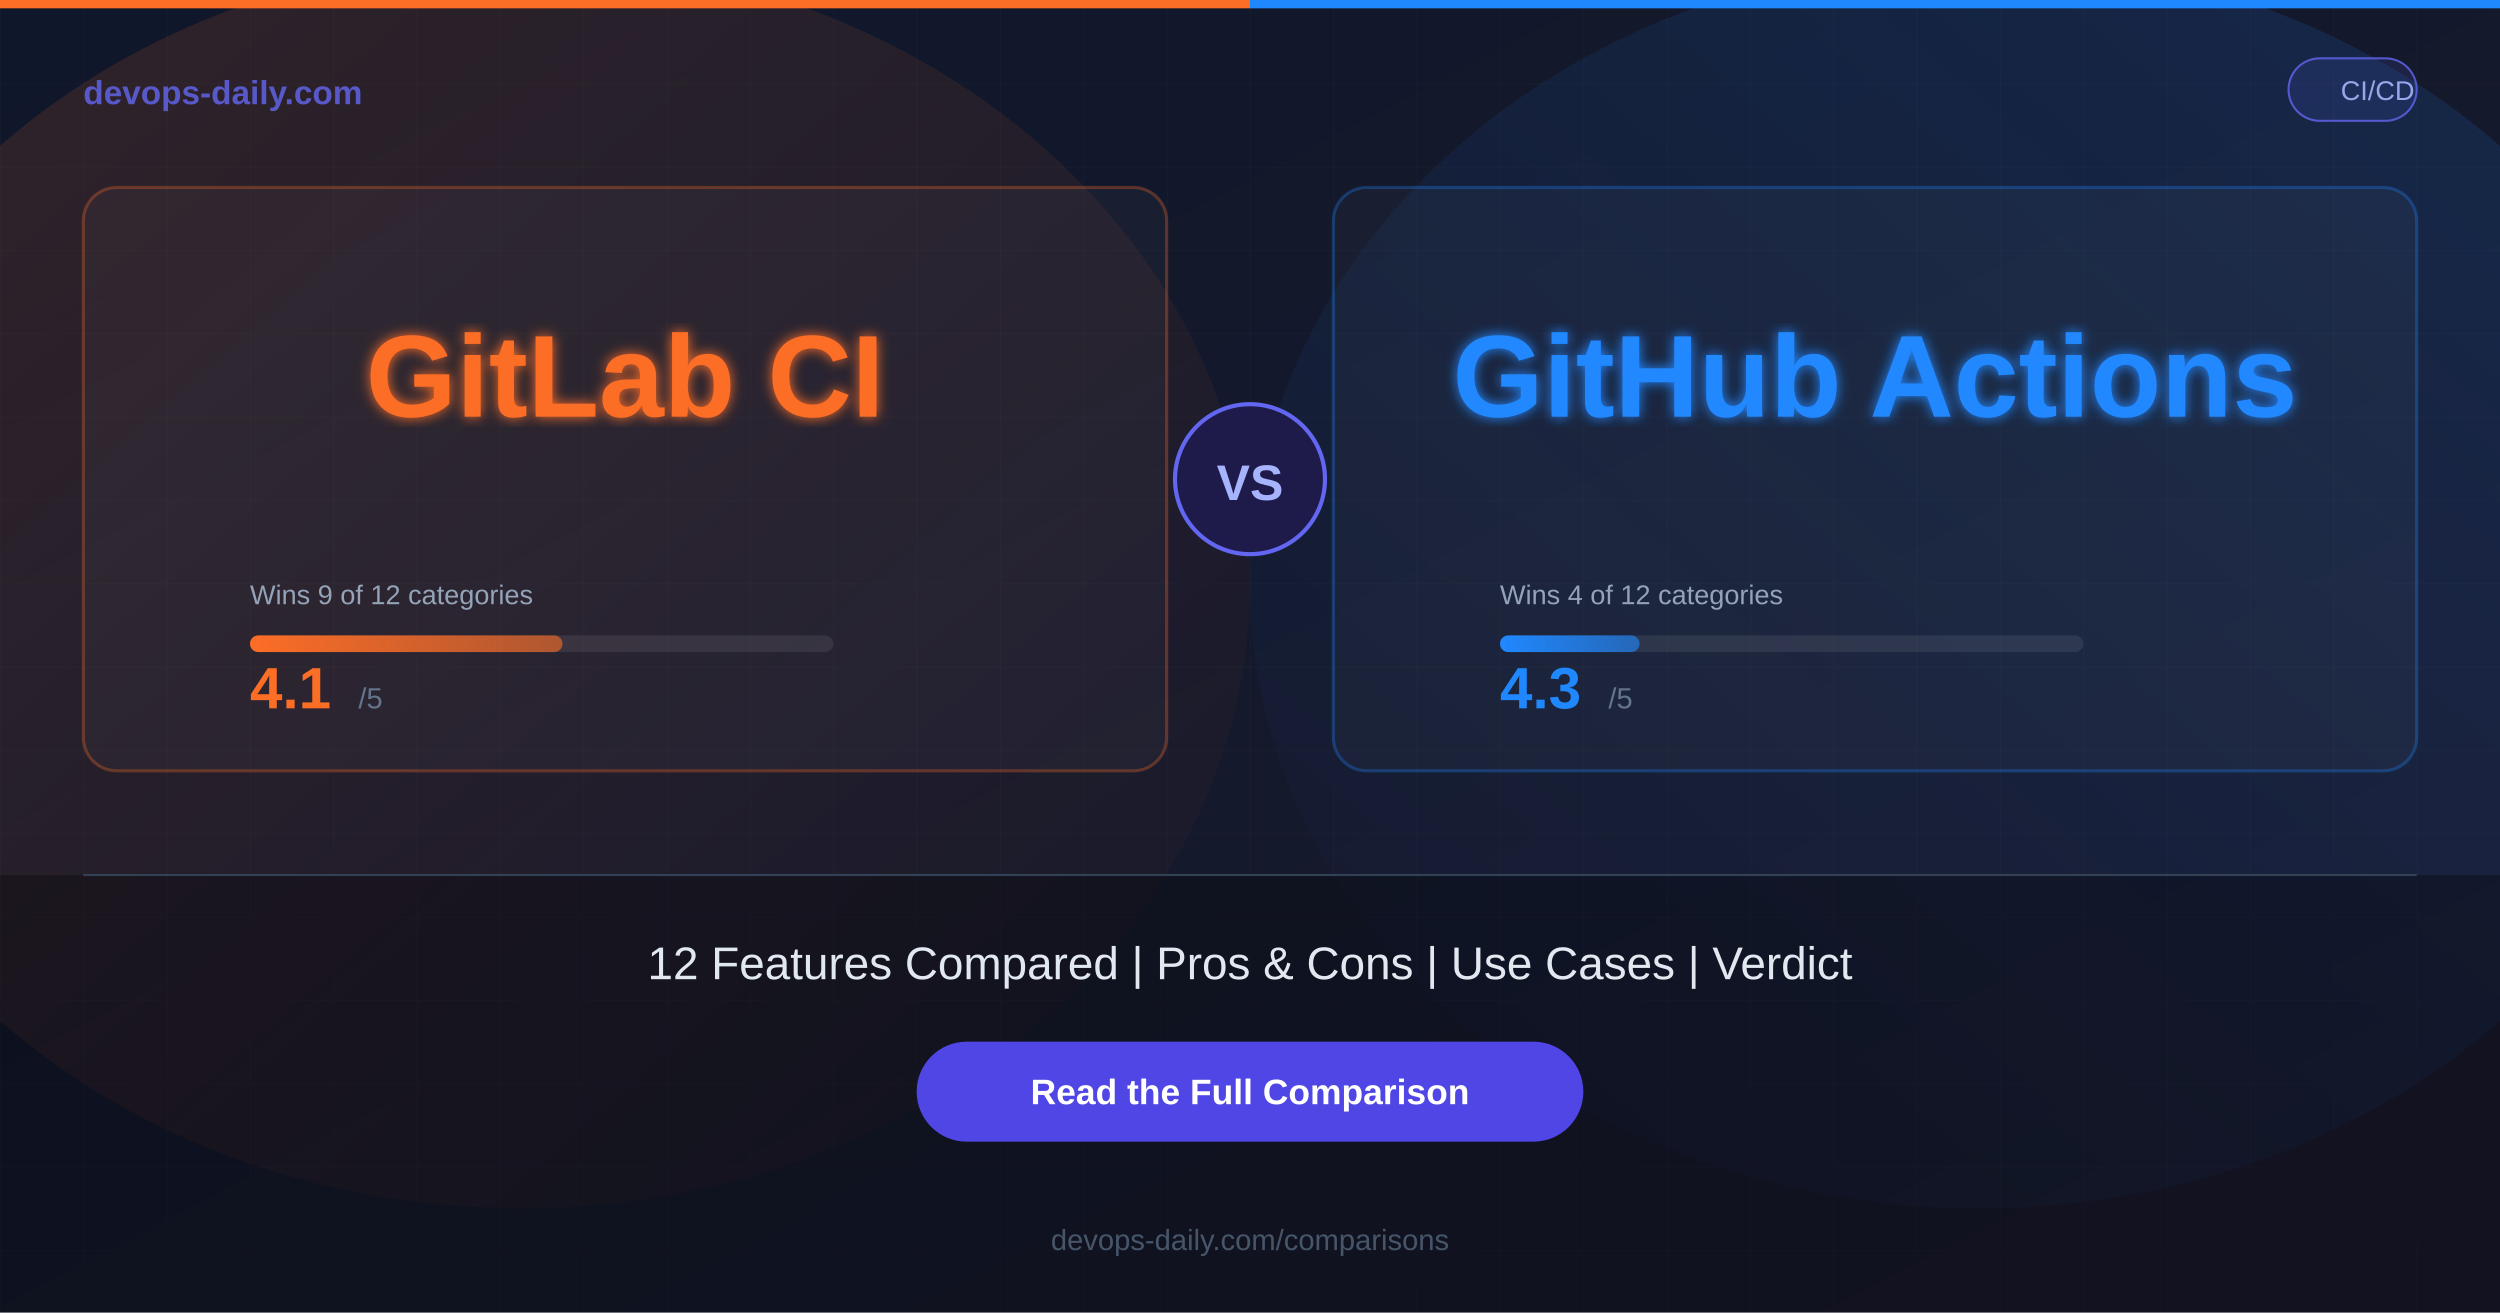
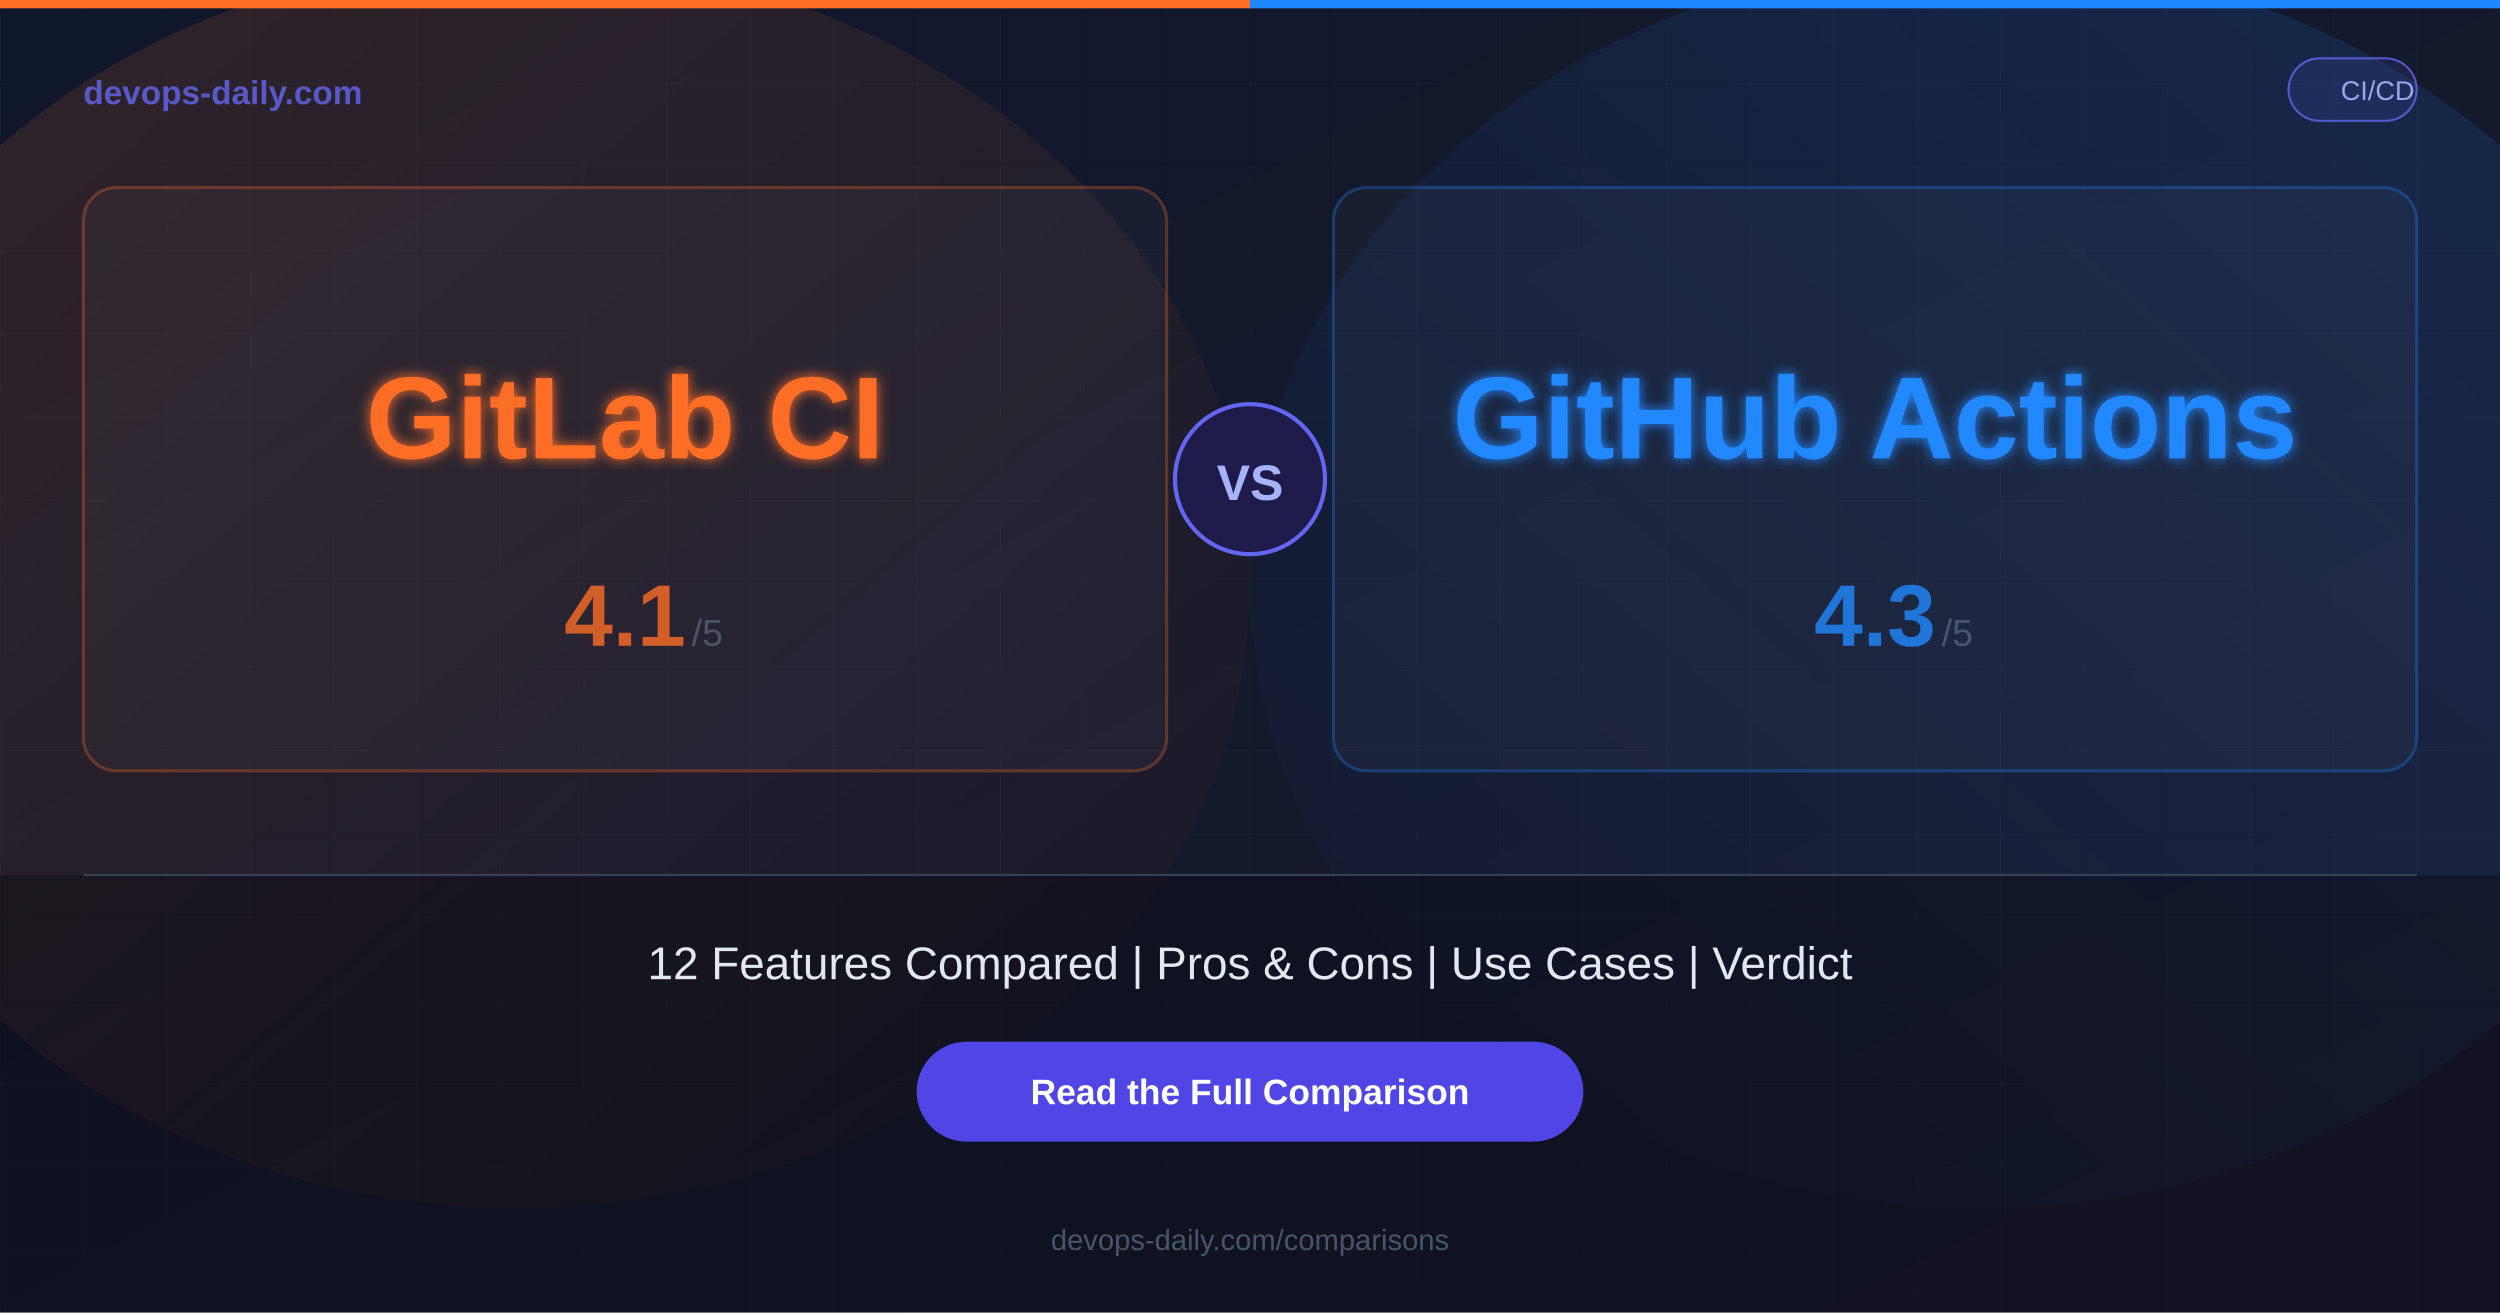
<svg xmlns="http://www.w3.org/2000/svg" width="1200" height="630">
  <defs>
    <linearGradient id="bg" x1="0%" y1="0%" x2="100%" y2="100%">
      <stop offset="0%" style="stop-color:#0f172a;stop-opacity:1" />
      <stop offset="100%" style="stop-color:#1a1a2e;stop-opacity:1" />
    </linearGradient>
    <linearGradient id="glowA" x1="0%" y1="0%" x2="100%" y2="100%">
      <stop offset="0%" style="stop-color:#FC6D26;stop-opacity:0.15" />
      <stop offset="100%" style="stop-color:#FC6D26;stop-opacity:0" />
    </linearGradient>
    <linearGradient id="glowB" x1="100%" y1="0%" x2="0%" y2="100%">
      <stop offset="0%" style="stop-color:#2088FF;stop-opacity:0.15" />
      <stop offset="100%" style="stop-color:#2088FF;stop-opacity:0" />
-     </linearGradient>
-     <linearGradient id="barA" x1="0%" y1="0%" x2="100%" y2="0%">
-       <stop offset="0%" style="stop-color:#FC6D26;stop-opacity:1" />
-       <stop offset="100%" style="stop-color:#FC6D26;stop-opacity:0.6" />
-     </linearGradient>
-     <linearGradient id="barB" x1="0%" y1="0%" x2="100%" y2="0%">
-       <stop offset="0%" style="stop-color:#2088FF;stop-opacity:1" />
-       <stop offset="100%" style="stop-color:#2088FF;stop-opacity:0.6" />
    </linearGradient>
    <filter id="glow">
      <feGaussianBlur stdDeviation="3" result="blur" />
      <feMerge>
        <feMergeNode in="blur" />
        <feMergeNode in="SourceGraphic" />
      </feMerge>
    </filter>
  </defs>
  <rect width="1200" height="630" fill="url(#bg)" />
  <ellipse cx="250" cy="280" rx="350" ry="300" fill="url(#glowA)" />
  <ellipse cx="950" cy="280" rx="350" ry="300" fill="url(#glowB)" />
  <pattern id="grid" width="40" height="40" patternUnits="userSpaceOnUse">
    <path d="M 40 0 L 0 0 0 40" fill="none" stroke="#ffffff" stroke-width="0.3" opacity="0.05" />
  </pattern>
  <rect width="1200" height="630" fill="url(#grid)" />
  <rect x="0" y="0" width="600" height="4" fill="#FC6D26" />
  <rect x="600" y="0" width="600" height="4" fill="#2088FF" />
  <text x="40" y="50" font-family="Arial, Helvetica, sans-serif" font-size="16" font-weight="bold" fill="#6366f1" opacity="0.8">devops-daily.com</text>
  <rect x="1098.5" y="28" width="61.5" height="30" rx="15" fill="rgba(99,102,241,0.15)" stroke="#6366f1" stroke-width="1" opacity="0.8" />
  <text x="1141.25" y="48" font-family="Arial, Helvetica, sans-serif" font-size="13" fill="#a5b4fc" text-anchor="middle" opacity="0.9">CI/CD</text>
  <rect x="40" y="90" width="520" height="280" rx="16" fill="rgba(255,255,255,0.03)" stroke="rgba(252,109,38,0.3)" stroke-width="1.5" />
-   <text x="300" y="200" font-family="Arial, Helvetica, sans-serif" font-size="56" font-weight="bold" fill="#FC6D26" text-anchor="middle" filter="url(#glow)">GitLab CI</text>
-   <text x="120" y="290" font-family="Arial, Helvetica, sans-serif" font-size="13" fill="#94a3b8">Wins 9 of 12 categories</text>
-   <rect x="120" y="305" width="280" height="8" rx="4" fill="rgba(255,255,255,0.08)" />
-   <rect x="120" y="305" width="150" height="8" rx="4" fill="url(#barA)" />
-   <text x="120" y="340" font-family="Arial, Helvetica, sans-serif" font-size="28" font-weight="bold" fill="#FC6D26">4.1</text>
-   <text x="172" y="340" font-family="Arial, Helvetica, sans-serif" font-size="14" fill="#64748b">/5</text>
+   <text x="300" y="220" font-family="Arial, Helvetica, sans-serif" font-size="56" font-weight="bold" fill="#FC6D26" text-anchor="middle" filter="url(#glow)">GitLab CI</text>
+   <text x="300" y="310" font-family="Arial, Helvetica, sans-serif" font-size="42" font-weight="bold" fill="#FC6D26" text-anchor="middle" opacity="0.8">4.1</text>
+   <text x="332" y="310" font-family="Arial, Helvetica, sans-serif" font-size="18" fill="#64748b" opacity="0.6">/5</text>
  <rect x="640" y="90" width="520" height="280" rx="16" fill="rgba(255,255,255,0.03)" stroke="rgba(32,136,255,0.3)" stroke-width="1.5" />
-   <text x="900" y="200" font-family="Arial, Helvetica, sans-serif" font-size="56" font-weight="bold" fill="#2088FF" text-anchor="middle" filter="url(#glow)">GitHub Actions</text>
-   <text x="720" y="290" font-family="Arial, Helvetica, sans-serif" font-size="13" fill="#94a3b8">Wins 4 of 12 categories</text>
-   <rect x="720" y="305" width="280" height="8" rx="4" fill="rgba(255,255,255,0.08)" />
-   <rect x="720" y="305" width="67" height="8" rx="4" fill="url(#barB)" />
-   <text x="720" y="340" font-family="Arial, Helvetica, sans-serif" font-size="28" font-weight="bold" fill="#2088FF">4.3</text>
-   <text x="772" y="340" font-family="Arial, Helvetica, sans-serif" font-size="14" fill="#64748b">/5</text>
+   <text x="900" y="220" font-family="Arial, Helvetica, sans-serif" font-size="56" font-weight="bold" fill="#2088FF" text-anchor="middle" filter="url(#glow)">GitHub Actions</text>
+   <text x="900" y="310" font-family="Arial, Helvetica, sans-serif" font-size="42" font-weight="bold" fill="#2088FF" text-anchor="middle" opacity="0.8">4.3</text>
+   <text x="932" y="310" font-family="Arial, Helvetica, sans-serif" font-size="18" fill="#64748b" opacity="0.6">/5</text>
  <circle cx="600" cy="230" r="36" fill="#1e1b4b" stroke="#6366f1" stroke-width="2" />
  <text x="600" y="240" font-family="Arial, Helvetica, sans-serif" font-size="24" font-weight="bold" fill="#a5b4fc" text-anchor="middle">VS</text>
  <rect x="0" y="420" width="1200" height="210" fill="rgba(0,0,0,0.3)" />
  <line x1="40" y1="420" x2="1160" y2="420" stroke="#334155" stroke-width="1" />
  <text x="600" y="470" font-family="Arial, Helvetica, sans-serif" font-size="22" fill="#e2e8f0" text-anchor="middle">12 Features Compared  |  Pros &amp; Cons  |  Use Cases  |  Verdict</text>
  <rect x="440" y="500" width="320" height="48" rx="24" fill="#4f46e5" />
  <text x="600" y="530" font-family="Arial, Helvetica, sans-serif" font-size="17" font-weight="bold" fill="#ffffff" text-anchor="middle">Read the Full Comparison</text>
  <text x="600" y="600" font-family="Arial, Helvetica, sans-serif" font-size="14" fill="#475569" text-anchor="middle">devops-daily.com/comparisons</text>
</svg>
